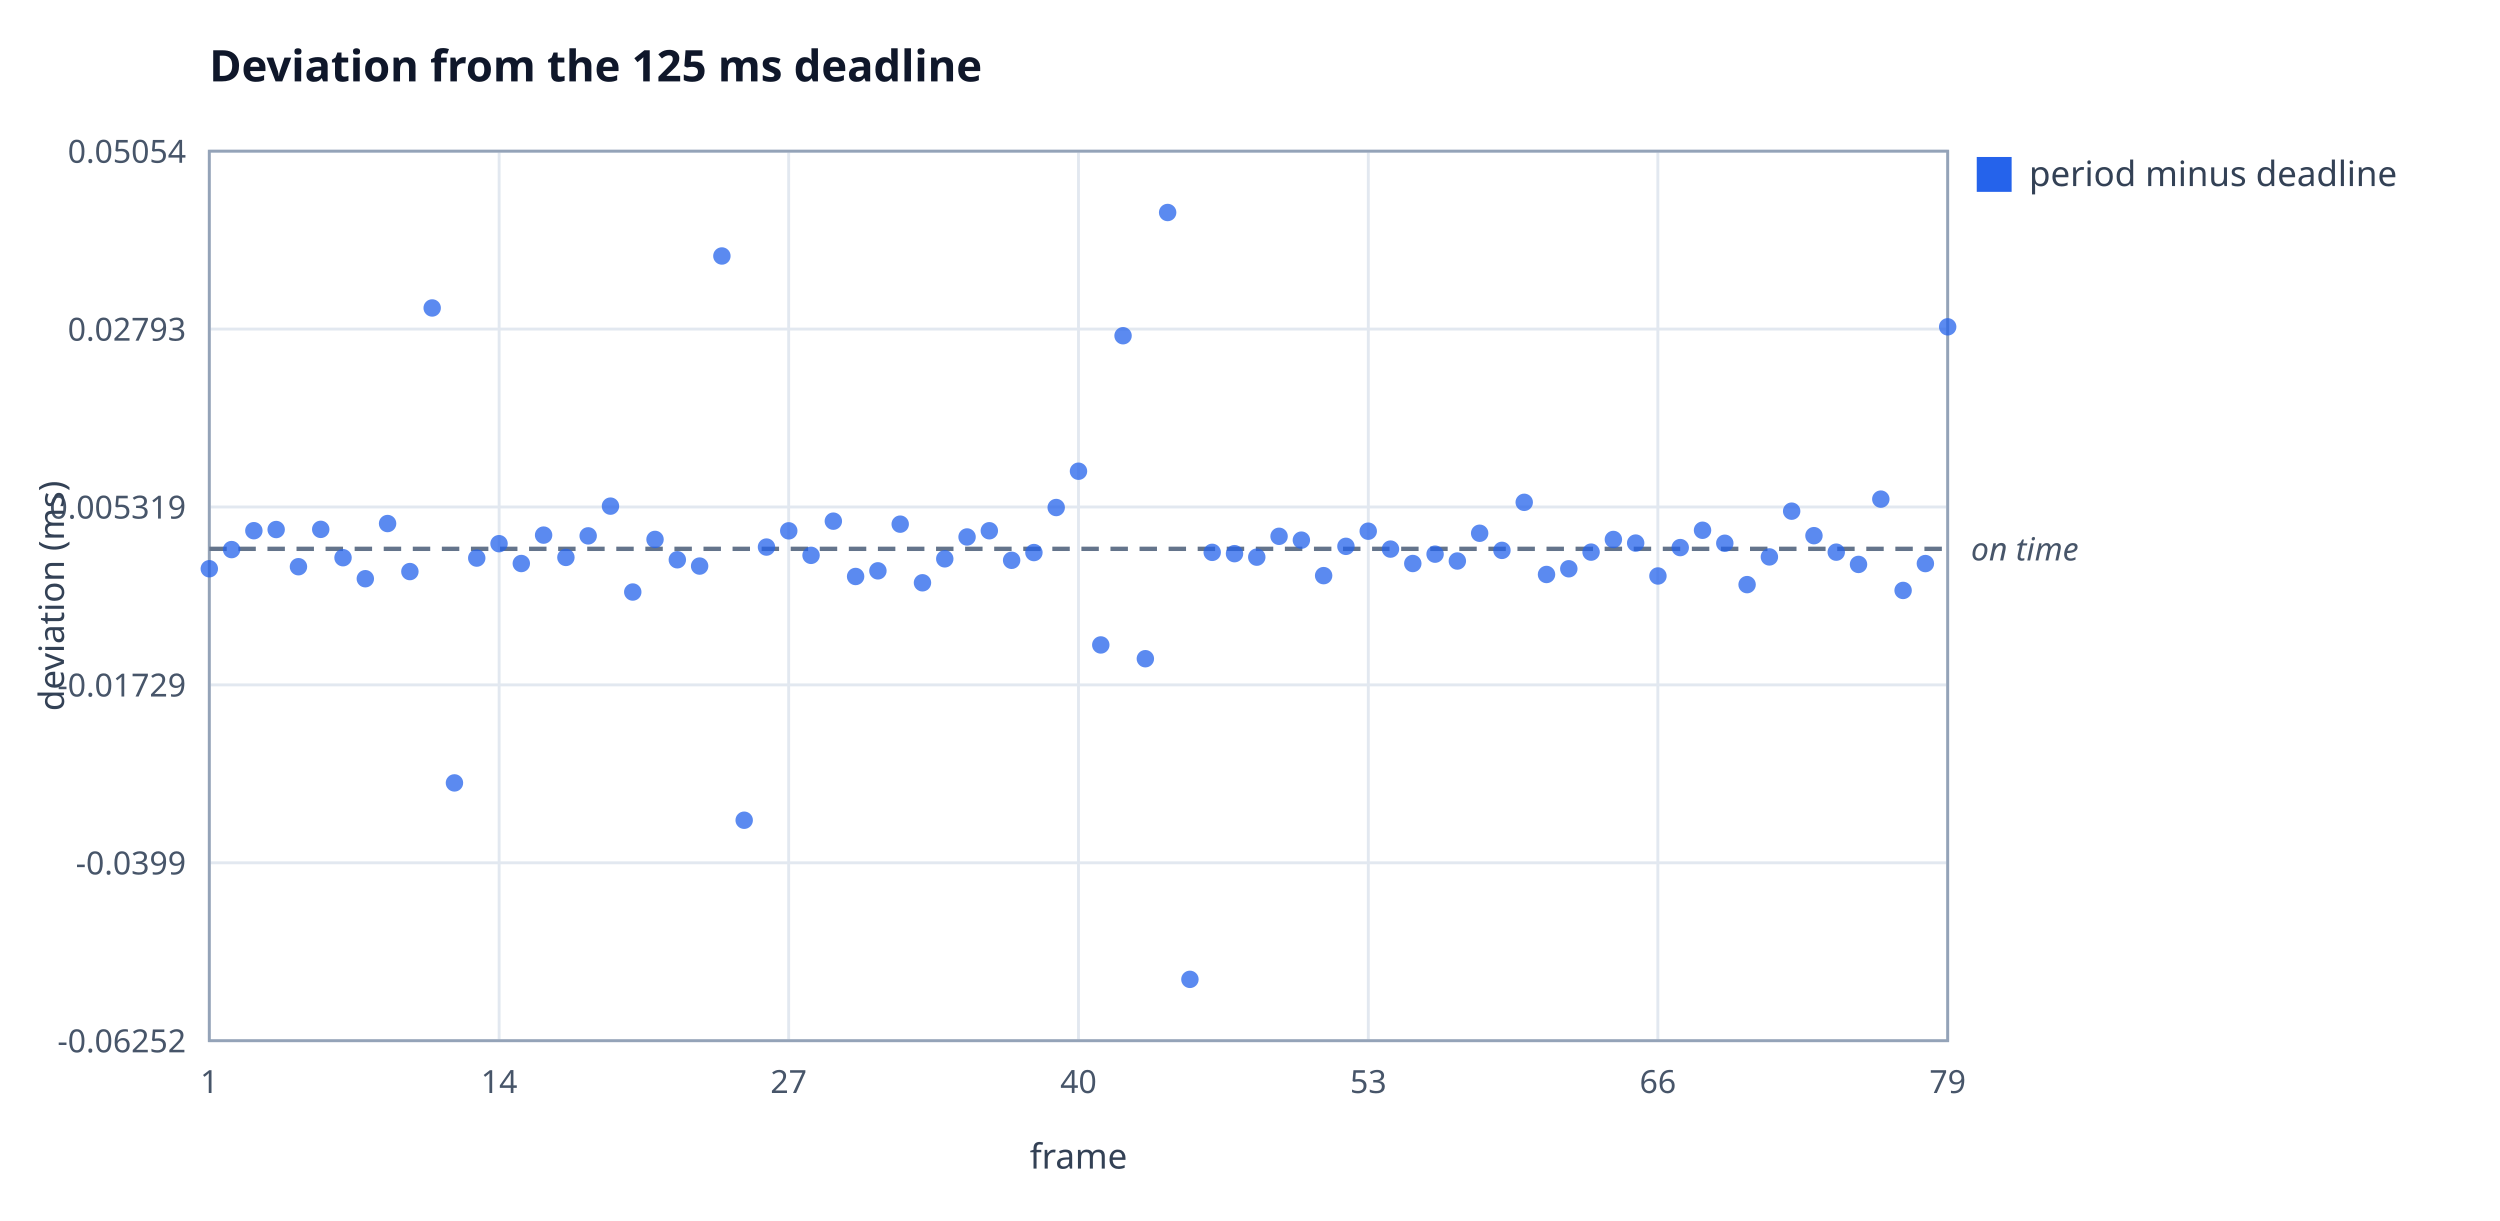
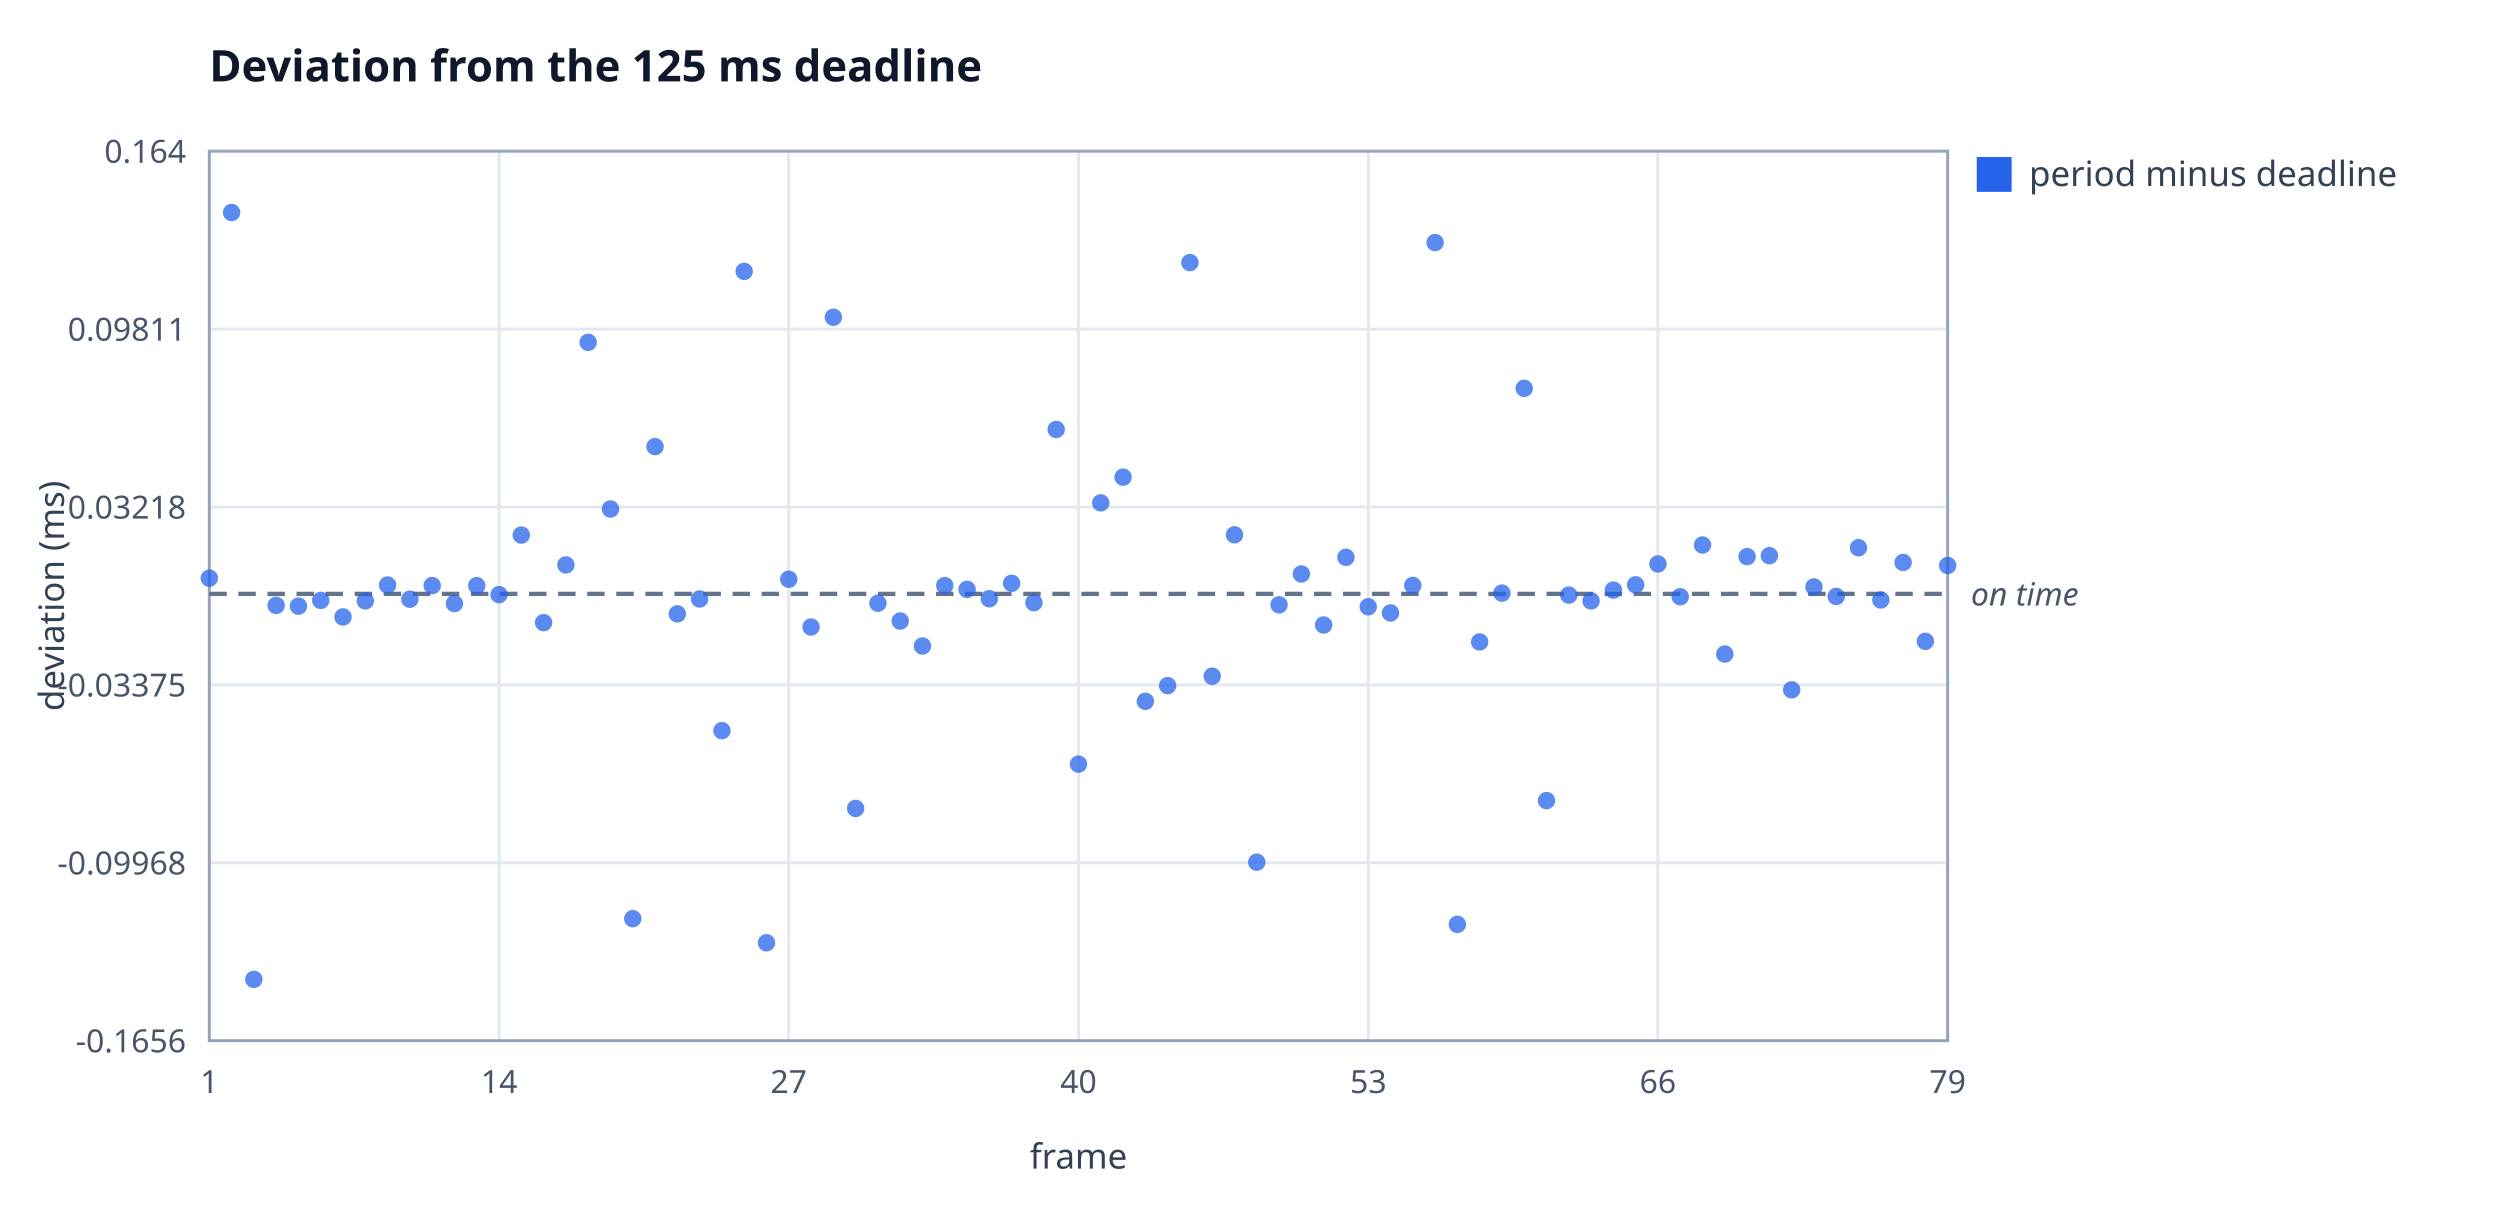
<svg xmlns="http://www.w3.org/2000/svg" viewBox="0 0 860 420" width="860" height="420" role="img" aria-label="Deviation from the 125 ms deadline">
  <style>
  .bg{fill:#ffffff}
  .frame{stroke:#94a3b8;stroke-width:1;fill:none}
  .grid{stroke:#e2e8f0;stroke-width:1}
  .tick{fill:#475569;font:11px sans-serif}
  .axis{fill:#334155;font:12px sans-serif}
  .title{fill:#0f172a;font:bold 15px sans-serif}
  .rule{stroke:#64748b;stroke-width:1.5;stroke-dasharray:6 4}
  .rulelab{fill:#475569;font:italic 11px sans-serif}
  .legend{fill:#334155;font:12px sans-serif}
  @media (prefers-color-scheme: dark){
    .bg{fill:#0b1120}
    .frame{stroke:#475569}
    .grid{stroke:#1e293b}
    .tick{fill:#94a3b8}
    .axis{fill:#cbd5e1}
    .title{fill:#f1f5f9}
    .rule{stroke:#94a3b8}
    .rulelab{fill:#94a3b8}
    .legend{fill:#cbd5e1}
  }
</style>
  <rect class="bg" x="0" y="0" width="860" height="420" />
  <text class="title" x="72.0" y="28">Deviation from the 125 ms deadline</text>
  <line class="grid" x1="72.0" y1="358.0" x2="670.0" y2="358.0" />
-   <text class="tick" x="64.0" y="362.0" text-anchor="end">-0.06252</text>
+   <text class="tick" x="64.0" y="362.0" text-anchor="end">-0.1656</text>
  <line class="grid" x1="72.0" y1="296.8" x2="670.0" y2="296.8" />
-   <text class="tick" x="64.0" y="300.8" text-anchor="end">-0.0399</text>
+   <text class="tick" x="64.0" y="300.8" text-anchor="end">-0.09968</text>
  <line class="grid" x1="72.0" y1="235.6" x2="670.0" y2="235.6" />
-   <text class="tick" x="64.0" y="239.6" text-anchor="end">-0.01729</text>
+   <text class="tick" x="64.0" y="239.6" text-anchor="end">-0.03375</text>
  <line class="grid" x1="72.0" y1="174.4" x2="670.0" y2="174.4" />
-   <text class="tick" x="64.0" y="178.4" text-anchor="end">0.005319</text>
+   <text class="tick" x="64.0" y="178.4" text-anchor="end">0.03218</text>
  <line class="grid" x1="72.0" y1="113.2" x2="670.0" y2="113.2" />
-   <text class="tick" x="64.0" y="117.2" text-anchor="end">0.02793</text>
+   <text class="tick" x="64.0" y="117.2" text-anchor="end">0.09811</text>
  <line class="grid" x1="72.0" y1="52.0" x2="670.0" y2="52.0" />
-   <text class="tick" x="64.0" y="56.0" text-anchor="end">0.05054</text>
+   <text class="tick" x="64.0" y="56.0" text-anchor="end">0.164</text>
  <line class="grid" x1="72.0" y1="52.0" x2="72.0" y2="358.0" />
  <text class="tick" x="72.0" y="376.0" text-anchor="middle">1</text>
  <line class="grid" x1="171.7" y1="52.0" x2="171.7" y2="358.0" />
  <text class="tick" x="171.7" y="376.0" text-anchor="middle">14</text>
  <line class="grid" x1="271.3" y1="52.0" x2="271.3" y2="358.0" />
  <text class="tick" x="271.3" y="376.0" text-anchor="middle">27</text>
  <line class="grid" x1="371.0" y1="52.0" x2="371.0" y2="358.0" />
  <text class="tick" x="371.0" y="376.0" text-anchor="middle">40</text>
  <line class="grid" x1="470.7" y1="52.0" x2="470.7" y2="358.0" />
  <text class="tick" x="470.7" y="376.0" text-anchor="middle">53</text>
  <line class="grid" x1="570.3" y1="52.0" x2="570.3" y2="358.0" />
  <text class="tick" x="570.3" y="376.0" text-anchor="middle">66</text>
  <line class="grid" x1="670.0" y1="52.0" x2="670.0" y2="358.0" />
  <text class="tick" x="670.0" y="376.0" text-anchor="middle">79</text>
  <rect class="frame" x="72.0" y="52.0" width="598.0" height="306.0" />
  <text class="axis" x="371.0" y="402.0" text-anchor="middle">frame</text>
  <text class="axis" x="22.0" y="205.0" text-anchor="middle" transform="rotate(-90 22.0 205.0)">deviation (ms)</text>
-   <line class="rule" x1="72.0" y1="188.8" x2="670.0" y2="188.8" />
-   <text class="rulelab" x="678.0" y="192.8">on time</text>
-   <circle cx="72.00" cy="195.65" r="3" fill="#2563eb" fill-opacity="0.75" />
-   <circle cx="79.67" cy="189.06" r="3" fill="#2563eb" fill-opacity="0.75" />
-   <circle cx="87.33" cy="182.56" r="3" fill="#2563eb" fill-opacity="0.75" />
-   <circle cx="95.00" cy="182.16" r="3" fill="#2563eb" fill-opacity="0.75" />
-   <circle cx="102.67" cy="194.95" r="3" fill="#2563eb" fill-opacity="0.75" />
-   <circle cx="110.33" cy="182.10" r="3" fill="#2563eb" fill-opacity="0.75" />
-   <circle cx="118.00" cy="191.85" r="3" fill="#2563eb" fill-opacity="0.75" />
-   <circle cx="125.67" cy="199.08" r="3" fill="#2563eb" fill-opacity="0.75" />
-   <circle cx="133.33" cy="180.10" r="3" fill="#2563eb" fill-opacity="0.75" />
-   <circle cx="141.00" cy="196.62" r="3" fill="#2563eb" fill-opacity="0.75" />
-   <circle cx="148.67" cy="105.94" r="3" fill="#2563eb" fill-opacity="0.75" />
-   <circle cx="156.33" cy="269.32" r="3" fill="#2563eb" fill-opacity="0.75" />
-   <circle cx="164.00" cy="191.98" r="3" fill="#2563eb" fill-opacity="0.75" />
-   <circle cx="171.67" cy="187.03" r="3" fill="#2563eb" fill-opacity="0.75" />
-   <circle cx="179.33" cy="193.85" r="3" fill="#2563eb" fill-opacity="0.75" />
-   <circle cx="187.00" cy="184.08" r="3" fill="#2563eb" fill-opacity="0.75" />
-   <circle cx="194.67" cy="191.75" r="3" fill="#2563eb" fill-opacity="0.75" />
-   <circle cx="202.33" cy="184.34" r="3" fill="#2563eb" fill-opacity="0.75" />
-   <circle cx="210.00" cy="174.11" r="3" fill="#2563eb" fill-opacity="0.75" />
-   <circle cx="217.67" cy="203.66" r="3" fill="#2563eb" fill-opacity="0.75" />
-   <circle cx="225.33" cy="185.56" r="3" fill="#2563eb" fill-opacity="0.75" />
-   <circle cx="233.00" cy="192.56" r="3" fill="#2563eb" fill-opacity="0.75" />
-   <circle cx="240.67" cy="194.73" r="3" fill="#2563eb" fill-opacity="0.75" />
-   <circle cx="248.33" cy="88.06" r="3" fill="#2563eb" fill-opacity="0.75" />
-   <circle cx="256.00" cy="282.16" r="3" fill="#2563eb" fill-opacity="0.75" />
-   <circle cx="263.67" cy="188.19" r="3" fill="#2563eb" fill-opacity="0.75" />
-   <circle cx="271.33" cy="182.61" r="3" fill="#2563eb" fill-opacity="0.75" />
-   <circle cx="279.00" cy="191.04" r="3" fill="#2563eb" fill-opacity="0.75" />
-   <circle cx="286.67" cy="179.28" r="3" fill="#2563eb" fill-opacity="0.75" />
-   <circle cx="294.33" cy="198.31" r="3" fill="#2563eb" fill-opacity="0.75" />
-   <circle cx="302.00" cy="196.37" r="3" fill="#2563eb" fill-opacity="0.75" />
-   <circle cx="309.67" cy="180.31" r="3" fill="#2563eb" fill-opacity="0.75" />
-   <circle cx="317.33" cy="200.48" r="3" fill="#2563eb" fill-opacity="0.75" />
-   <circle cx="325.00" cy="192.24" r="3" fill="#2563eb" fill-opacity="0.75" />
-   <circle cx="332.67" cy="184.72" r="3" fill="#2563eb" fill-opacity="0.75" />
-   <circle cx="340.33" cy="182.58" r="3" fill="#2563eb" fill-opacity="0.75" />
-   <circle cx="348.00" cy="192.74" r="3" fill="#2563eb" fill-opacity="0.75" />
-   <circle cx="355.67" cy="190.08" r="3" fill="#2563eb" fill-opacity="0.75" />
-   <circle cx="363.33" cy="174.59" r="3" fill="#2563eb" fill-opacity="0.75" />
-   <circle cx="371.00" cy="162.10" r="3" fill="#2563eb" fill-opacity="0.75" />
-   <circle cx="378.67" cy="221.86" r="3" fill="#2563eb" fill-opacity="0.75" />
-   <circle cx="386.33" cy="115.49" r="3" fill="#2563eb" fill-opacity="0.75" />
-   <circle cx="394.00" cy="226.60" r="3" fill="#2563eb" fill-opacity="0.75" />
-   <circle cx="401.67" cy="73.10" r="3" fill="#2563eb" fill-opacity="0.75" />
-   <circle cx="409.33" cy="336.90" r="3" fill="#2563eb" fill-opacity="0.75" />
-   <circle cx="417.00" cy="190.01" r="3" fill="#2563eb" fill-opacity="0.75" />
-   <circle cx="424.67" cy="190.46" r="3" fill="#2563eb" fill-opacity="0.75" />
-   <circle cx="432.33" cy="191.66" r="3" fill="#2563eb" fill-opacity="0.75" />
-   <circle cx="440.00" cy="184.49" r="3" fill="#2563eb" fill-opacity="0.75" />
-   <circle cx="447.67" cy="185.81" r="3" fill="#2563eb" fill-opacity="0.75" />
-   <circle cx="455.33" cy="198.02" r="3" fill="#2563eb" fill-opacity="0.75" />
-   <circle cx="463.00" cy="187.94" r="3" fill="#2563eb" fill-opacity="0.75" />
-   <circle cx="470.67" cy="182.73" r="3" fill="#2563eb" fill-opacity="0.75" />
-   <circle cx="478.33" cy="188.89" r="3" fill="#2563eb" fill-opacity="0.75" />
-   <circle cx="486.00" cy="193.85" r="3" fill="#2563eb" fill-opacity="0.75" />
-   <circle cx="493.67" cy="190.63" r="3" fill="#2563eb" fill-opacity="0.75" />
-   <circle cx="501.33" cy="192.99" r="3" fill="#2563eb" fill-opacity="0.75" />
-   <circle cx="509.00" cy="183.44" r="3" fill="#2563eb" fill-opacity="0.75" />
-   <circle cx="516.67" cy="189.33" r="3" fill="#2563eb" fill-opacity="0.75" />
-   <circle cx="524.33" cy="172.80" r="3" fill="#2563eb" fill-opacity="0.75" />
-   <circle cx="532.00" cy="197.62" r="3" fill="#2563eb" fill-opacity="0.75" />
-   <circle cx="539.67" cy="195.66" r="3" fill="#2563eb" fill-opacity="0.75" />
-   <circle cx="547.33" cy="189.93" r="3" fill="#2563eb" fill-opacity="0.75" />
-   <circle cx="555.00" cy="185.58" r="3" fill="#2563eb" fill-opacity="0.75" />
-   <circle cx="562.67" cy="186.82" r="3" fill="#2563eb" fill-opacity="0.75" />
-   <circle cx="570.33" cy="198.14" r="3" fill="#2563eb" fill-opacity="0.75" />
-   <circle cx="578.00" cy="188.37" r="3" fill="#2563eb" fill-opacity="0.75" />
-   <circle cx="585.67" cy="182.41" r="3" fill="#2563eb" fill-opacity="0.75" />
-   <circle cx="593.33" cy="186.88" r="3" fill="#2563eb" fill-opacity="0.75" />
-   <circle cx="601.00" cy="201.11" r="3" fill="#2563eb" fill-opacity="0.75" />
-   <circle cx="608.67" cy="191.58" r="3" fill="#2563eb" fill-opacity="0.75" />
-   <circle cx="616.33" cy="175.84" r="3" fill="#2563eb" fill-opacity="0.75" />
-   <circle cx="624.00" cy="184.27" r="3" fill="#2563eb" fill-opacity="0.75" />
-   <circle cx="631.67" cy="189.94" r="3" fill="#2563eb" fill-opacity="0.75" />
-   <circle cx="639.33" cy="194.16" r="3" fill="#2563eb" fill-opacity="0.75" />
-   <circle cx="647.00" cy="171.70" r="3" fill="#2563eb" fill-opacity="0.75" />
-   <circle cx="654.67" cy="203.11" r="3" fill="#2563eb" fill-opacity="0.75" />
-   <circle cx="662.33" cy="193.87" r="3" fill="#2563eb" fill-opacity="0.75" />
-   <circle cx="670.00" cy="112.43" r="3" fill="#2563eb" fill-opacity="0.75" />
+   <line class="rule" x1="72.0" y1="204.3" x2="670.0" y2="204.3" />
+   <text class="rulelab" x="678.0" y="208.3">on time</text>
+   <circle cx="72.00" cy="198.89" r="3" fill="#2563eb" fill-opacity="0.75" />
+   <circle cx="79.67" cy="73.10" r="3" fill="#2563eb" fill-opacity="0.75" />
+   <circle cx="87.33" cy="336.90" r="3" fill="#2563eb" fill-opacity="0.75" />
+   <circle cx="95.00" cy="208.25" r="3" fill="#2563eb" fill-opacity="0.75" />
+   <circle cx="102.67" cy="208.51" r="3" fill="#2563eb" fill-opacity="0.75" />
+   <circle cx="110.33" cy="206.53" r="3" fill="#2563eb" fill-opacity="0.75" />
+   <circle cx="118.00" cy="212.22" r="3" fill="#2563eb" fill-opacity="0.75" />
+   <circle cx="125.67" cy="206.69" r="3" fill="#2563eb" fill-opacity="0.75" />
+   <circle cx="133.33" cy="201.26" r="3" fill="#2563eb" fill-opacity="0.75" />
+   <circle cx="141.00" cy="206.12" r="3" fill="#2563eb" fill-opacity="0.75" />
+   <circle cx="148.67" cy="201.44" r="3" fill="#2563eb" fill-opacity="0.75" />
+   <circle cx="156.33" cy="207.63" r="3" fill="#2563eb" fill-opacity="0.75" />
+   <circle cx="164.00" cy="201.47" r="3" fill="#2563eb" fill-opacity="0.75" />
+   <circle cx="171.67" cy="204.54" r="3" fill="#2563eb" fill-opacity="0.75" />
+   <circle cx="179.33" cy="184.06" r="3" fill="#2563eb" fill-opacity="0.75" />
+   <circle cx="187.00" cy="214.18" r="3" fill="#2563eb" fill-opacity="0.75" />
+   <circle cx="194.67" cy="194.33" r="3" fill="#2563eb" fill-opacity="0.75" />
+   <circle cx="202.33" cy="117.77" r="3" fill="#2563eb" fill-opacity="0.75" />
+   <circle cx="210.00" cy="175.10" r="3" fill="#2563eb" fill-opacity="0.75" />
+   <circle cx="217.67" cy="316.01" r="3" fill="#2563eb" fill-opacity="0.75" />
+   <circle cx="225.33" cy="153.63" r="3" fill="#2563eb" fill-opacity="0.75" />
+   <circle cx="233.00" cy="211.17" r="3" fill="#2563eb" fill-opacity="0.75" />
+   <circle cx="240.67" cy="206.04" r="3" fill="#2563eb" fill-opacity="0.75" />
+   <circle cx="248.33" cy="251.35" r="3" fill="#2563eb" fill-opacity="0.75" />
+   <circle cx="256.00" cy="93.34" r="3" fill="#2563eb" fill-opacity="0.75" />
+   <circle cx="263.67" cy="324.32" r="3" fill="#2563eb" fill-opacity="0.75" />
+   <circle cx="271.33" cy="199.26" r="3" fill="#2563eb" fill-opacity="0.75" />
+   <circle cx="279.00" cy="215.69" r="3" fill="#2563eb" fill-opacity="0.75" />
+   <circle cx="286.67" cy="109.14" r="3" fill="#2563eb" fill-opacity="0.75" />
+   <circle cx="294.33" cy="278.10" r="3" fill="#2563eb" fill-opacity="0.75" />
+   <circle cx="302.00" cy="207.51" r="3" fill="#2563eb" fill-opacity="0.75" />
+   <circle cx="309.67" cy="213.63" r="3" fill="#2563eb" fill-opacity="0.75" />
+   <circle cx="317.33" cy="222.22" r="3" fill="#2563eb" fill-opacity="0.75" />
+   <circle cx="325.00" cy="201.44" r="3" fill="#2563eb" fill-opacity="0.75" />
+   <circle cx="332.67" cy="202.75" r="3" fill="#2563eb" fill-opacity="0.75" />
+   <circle cx="340.33" cy="205.96" r="3" fill="#2563eb" fill-opacity="0.75" />
+   <circle cx="348.00" cy="200.65" r="3" fill="#2563eb" fill-opacity="0.75" />
+   <circle cx="355.67" cy="207.31" r="3" fill="#2563eb" fill-opacity="0.75" />
+   <circle cx="363.33" cy="147.72" r="3" fill="#2563eb" fill-opacity="0.75" />
+   <circle cx="371.00" cy="262.86" r="3" fill="#2563eb" fill-opacity="0.75" />
+   <circle cx="378.67" cy="172.98" r="3" fill="#2563eb" fill-opacity="0.75" />
+   <circle cx="386.33" cy="164.14" r="3" fill="#2563eb" fill-opacity="0.75" />
+   <circle cx="394.00" cy="241.25" r="3" fill="#2563eb" fill-opacity="0.75" />
+   <circle cx="401.67" cy="235.86" r="3" fill="#2563eb" fill-opacity="0.75" />
+   <circle cx="409.33" cy="90.32" r="3" fill="#2563eb" fill-opacity="0.75" />
+   <circle cx="417.00" cy="232.62" r="3" fill="#2563eb" fill-opacity="0.75" />
+   <circle cx="424.67" cy="183.98" r="3" fill="#2563eb" fill-opacity="0.75" />
+   <circle cx="432.33" cy="296.59" r="3" fill="#2563eb" fill-opacity="0.75" />
+   <circle cx="440.00" cy="208.05" r="3" fill="#2563eb" fill-opacity="0.75" />
+   <circle cx="447.67" cy="197.45" r="3" fill="#2563eb" fill-opacity="0.75" />
+   <circle cx="455.33" cy="215.00" r="3" fill="#2563eb" fill-opacity="0.75" />
+   <circle cx="463.00" cy="191.72" r="3" fill="#2563eb" fill-opacity="0.75" />
+   <circle cx="470.67" cy="208.72" r="3" fill="#2563eb" fill-opacity="0.75" />
+   <circle cx="478.33" cy="210.85" r="3" fill="#2563eb" fill-opacity="0.75" />
+   <circle cx="486.00" cy="201.39" r="3" fill="#2563eb" fill-opacity="0.75" />
+   <circle cx="493.67" cy="83.45" r="3" fill="#2563eb" fill-opacity="0.75" />
+   <circle cx="501.33" cy="317.98" r="3" fill="#2563eb" fill-opacity="0.75" />
+   <circle cx="509.00" cy="220.82" r="3" fill="#2563eb" fill-opacity="0.75" />
+   <circle cx="516.67" cy="204.04" r="3" fill="#2563eb" fill-opacity="0.75" />
+   <circle cx="524.33" cy="133.59" r="3" fill="#2563eb" fill-opacity="0.75" />
+   <circle cx="532.00" cy="275.41" r="3" fill="#2563eb" fill-opacity="0.75" />
+   <circle cx="539.67" cy="204.71" r="3" fill="#2563eb" fill-opacity="0.75" />
+   <circle cx="547.33" cy="206.71" r="3" fill="#2563eb" fill-opacity="0.75" />
+   <circle cx="555.00" cy="202.99" r="3" fill="#2563eb" fill-opacity="0.75" />
+   <circle cx="562.67" cy="201.18" r="3" fill="#2563eb" fill-opacity="0.75" />
+   <circle cx="570.33" cy="193.99" r="3" fill="#2563eb" fill-opacity="0.75" />
+   <circle cx="578.00" cy="205.28" r="3" fill="#2563eb" fill-opacity="0.75" />
+   <circle cx="585.67" cy="187.49" r="3" fill="#2563eb" fill-opacity="0.75" />
+   <circle cx="593.33" cy="224.99" r="3" fill="#2563eb" fill-opacity="0.75" />
+   <circle cx="601.00" cy="191.48" r="3" fill="#2563eb" fill-opacity="0.75" />
+   <circle cx="608.67" cy="191.16" r="3" fill="#2563eb" fill-opacity="0.75" />
+   <circle cx="616.33" cy="237.29" r="3" fill="#2563eb" fill-opacity="0.75" />
+   <circle cx="624.00" cy="201.91" r="3" fill="#2563eb" fill-opacity="0.75" />
+   <circle cx="631.67" cy="205.17" r="3" fill="#2563eb" fill-opacity="0.75" />
+   <circle cx="639.33" cy="188.42" r="3" fill="#2563eb" fill-opacity="0.75" />
+   <circle cx="647.00" cy="206.39" r="3" fill="#2563eb" fill-opacity="0.75" />
+   <circle cx="654.67" cy="193.48" r="3" fill="#2563eb" fill-opacity="0.75" />
+   <circle cx="662.33" cy="220.61" r="3" fill="#2563eb" fill-opacity="0.75" />
+   <circle cx="670.00" cy="194.53" r="3" fill="#2563eb" fill-opacity="0.75" />
  <rect x="680.0" y="54.0" width="12" height="12" fill="#2563eb" />
  <text class="legend" x="698.0" y="64.0">period minus deadline</text>
</svg>
